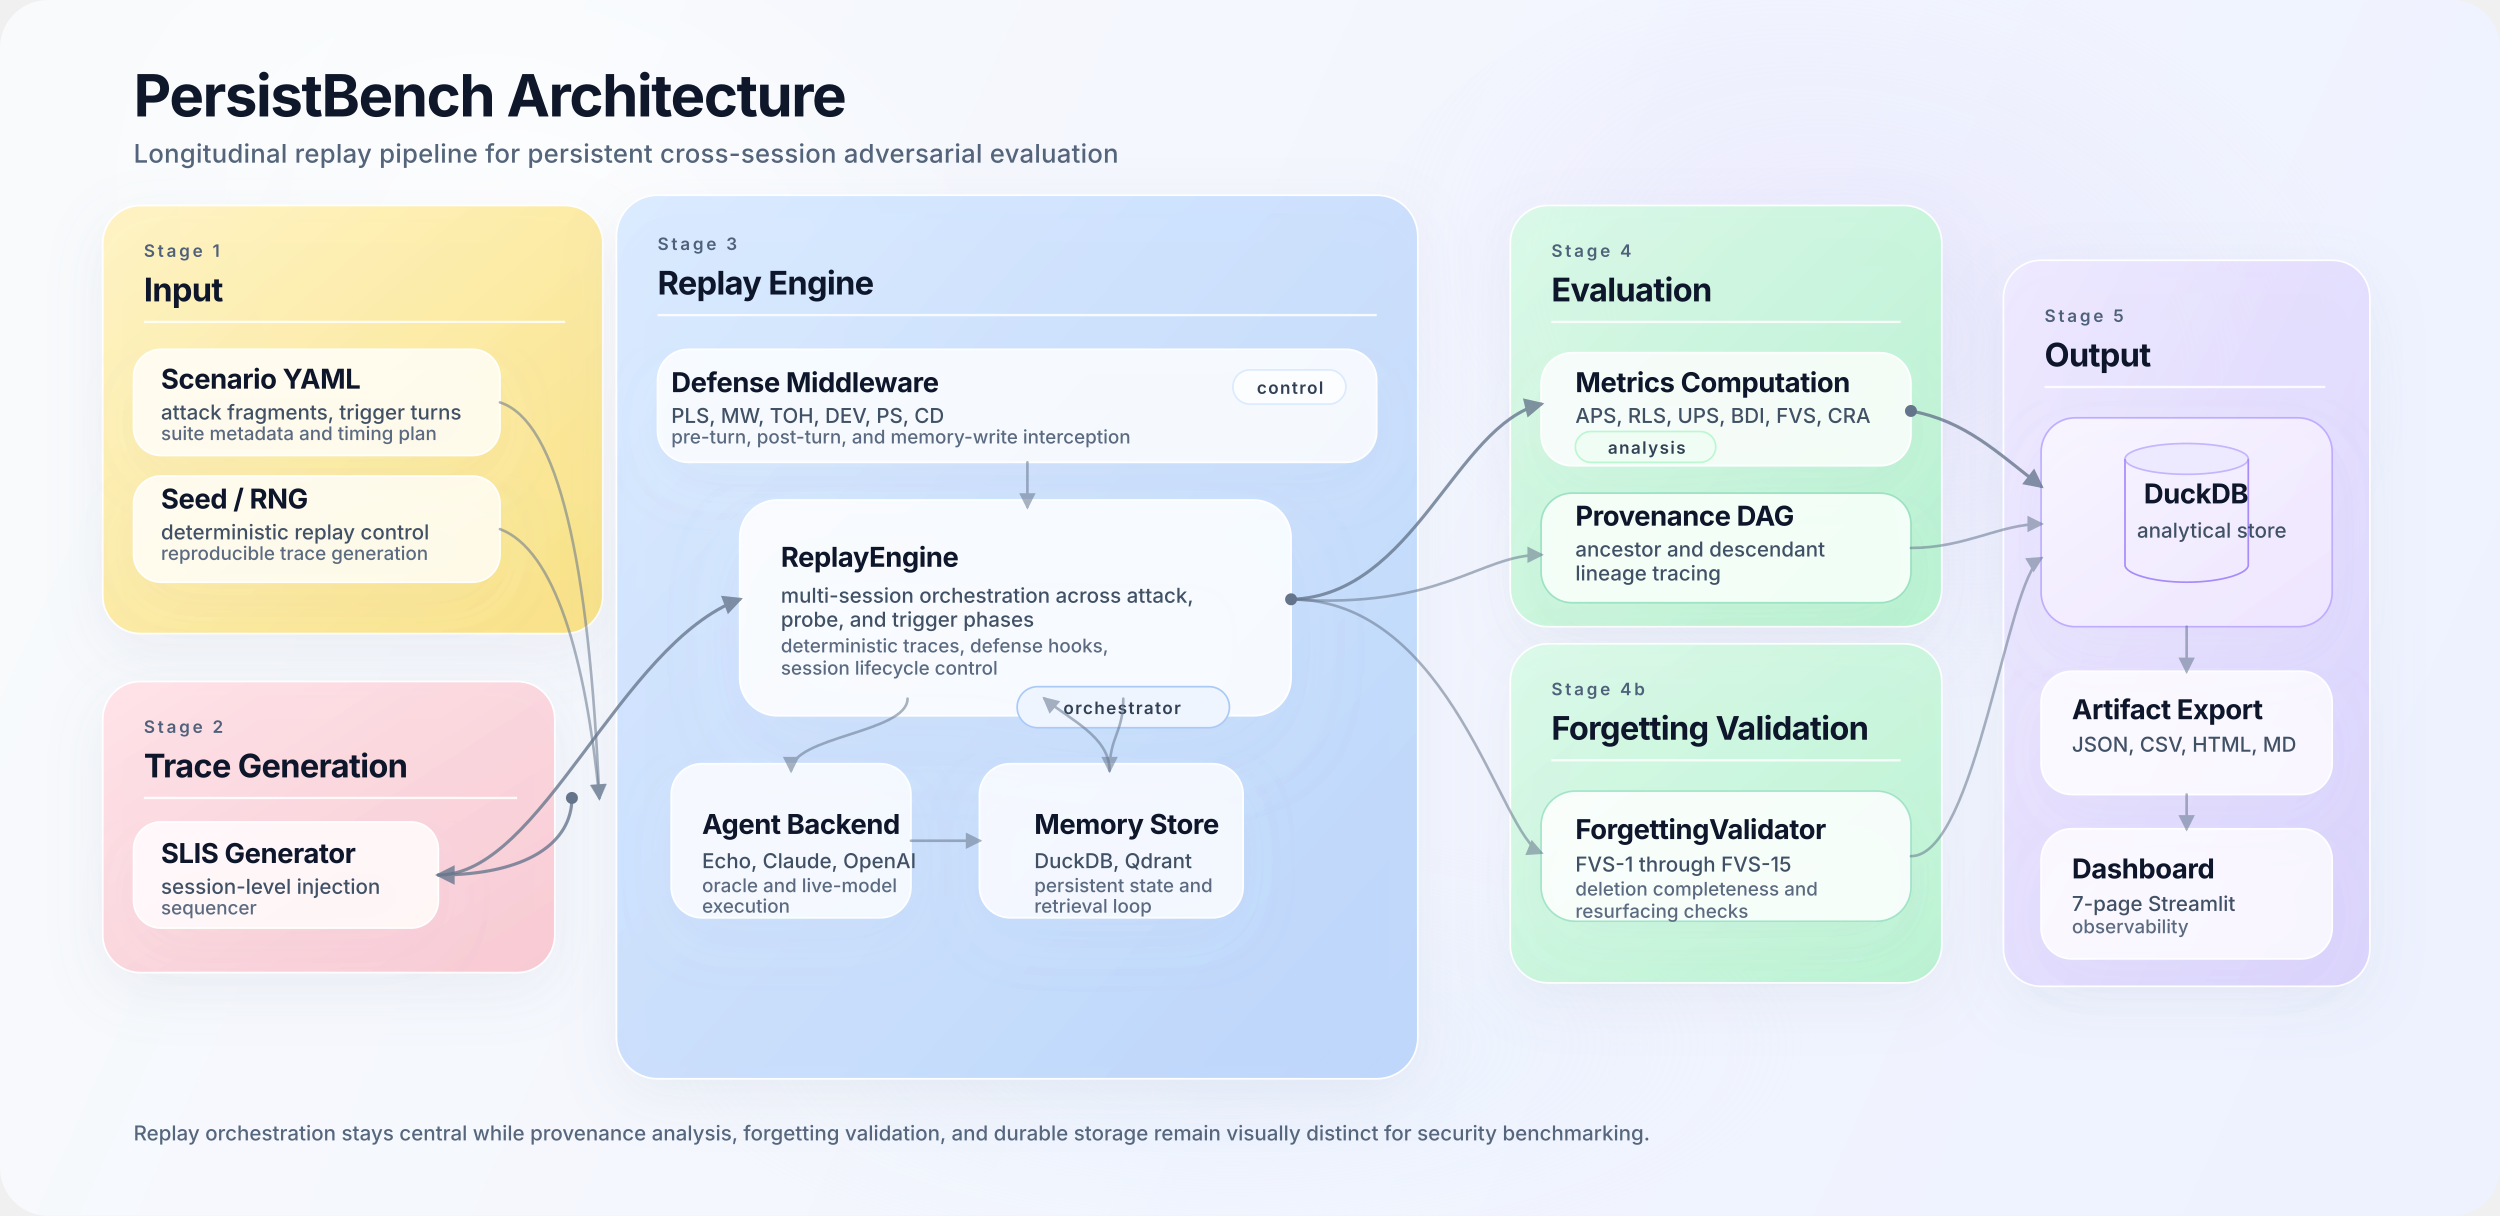
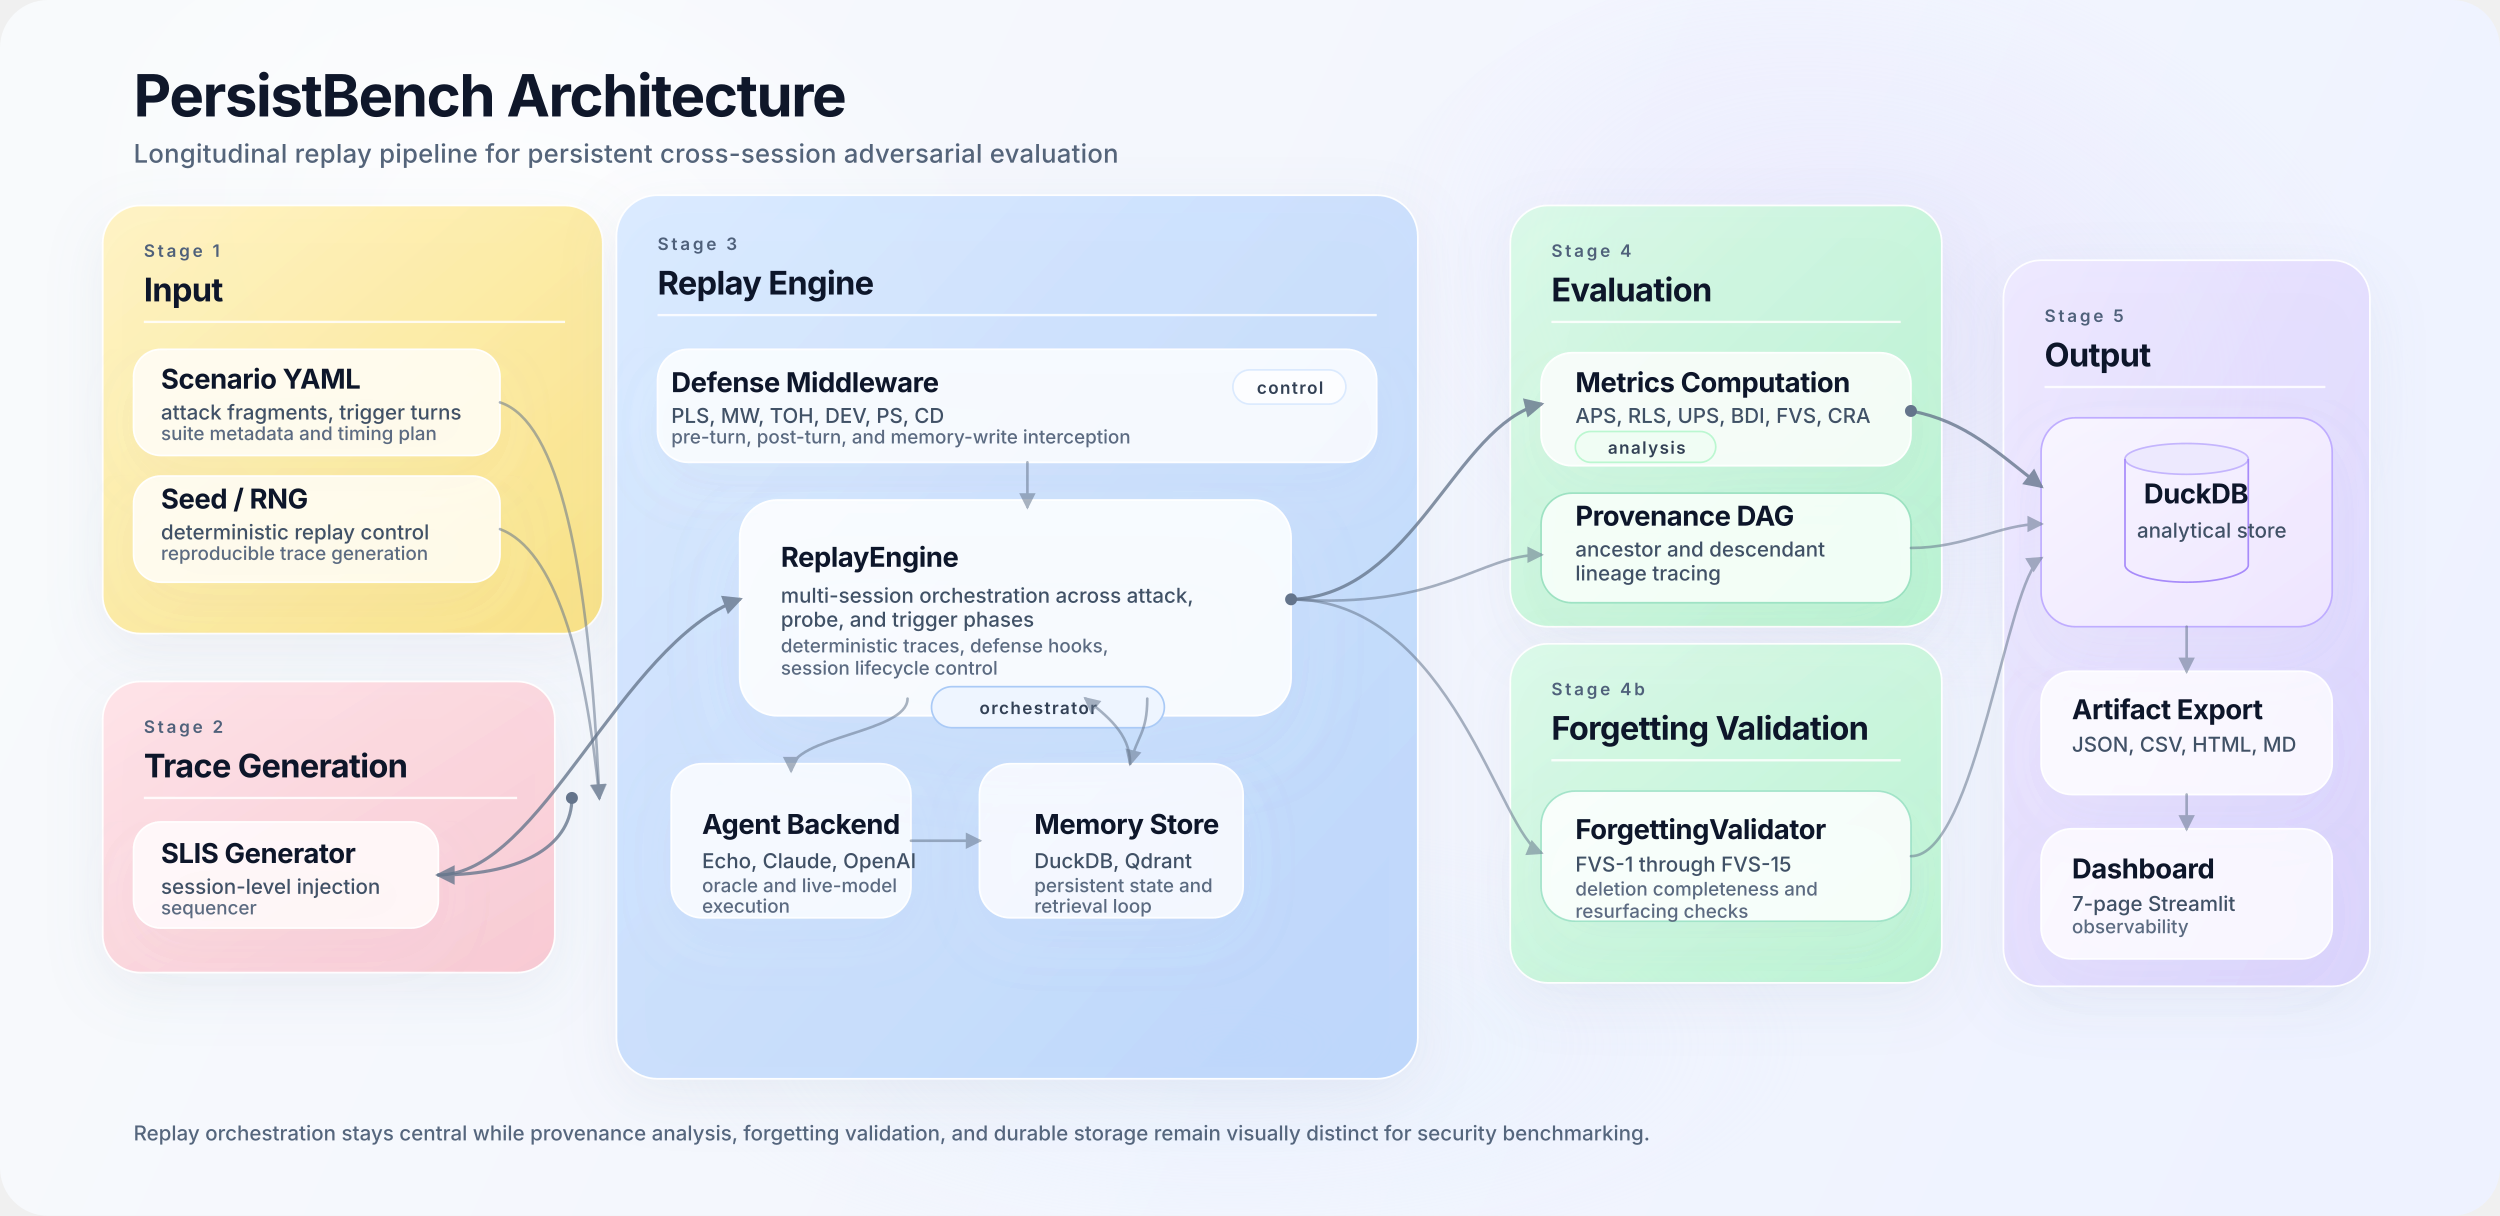
<svg xmlns="http://www.w3.org/2000/svg" width="1460" height="710" viewBox="0 0 1460 710" fill="none" role="img" aria-labelledby="title desc">
  <defs>
    <linearGradient id="bg" x1="80" y1="60" x2="1380" y2="650" gradientUnits="userSpaceOnUse">
      <stop offset="0" stop-color="#f8fafc" />
      <stop offset="1" stop-color="#eef2ff" />
    </linearGradient>
    <radialGradient id="glowA" cx="0" cy="0" r="1" gradientUnits="userSpaceOnUse" gradientTransform="translate(320 160) rotate(28) scale(300 220)">
      <stop offset="0" stop-color="#ffffff" stop-opacity="0.9" />
      <stop offset="1" stop-color="#ffffff" stop-opacity="0" />
    </radialGradient>
    <radialGradient id="glowB" cx="0" cy="0" r="1" gradientUnits="userSpaceOnUse" gradientTransform="translate(1100 190) rotate(18) scale(320 220)">
      <stop offset="0" stop-color="#ddd6fe" stop-opacity="0.38" />
      <stop offset="1" stop-color="#ddd6fe" stop-opacity="0" />
    </radialGradient>
    <radialGradient id="glowC" cx="0" cy="0" r="1" gradientUnits="userSpaceOnUse" gradientTransform="translate(720 610) rotate(90) scale(130 340)">
      <stop offset="0" stop-color="#dbeafe" stop-opacity="0.31" />
      <stop offset="1" stop-color="#dbeafe" stop-opacity="0" />
    </radialGradient>
    <linearGradient id="inputPanel" x1="0" y1="0" x2="1" y2="1">
      <stop offset="0" stop-color="#fff2bf" />
      <stop offset="1" stop-color="#f9df79" />
    </linearGradient>
    <linearGradient id="tracePanel" x1="0" y1="0" x2="1" y2="1">
      <stop offset="0" stop-color="#ffe1e5" />
      <stop offset="1" stop-color="#f8c5cf" />
    </linearGradient>
    <linearGradient id="replayPanel" x1="0" y1="0" x2="1" y2="1">
      <stop offset="0" stop-color="#d7e8ff" />
      <stop offset="1" stop-color="#b8d4fb" />
    </linearGradient>
    <linearGradient id="evalPanel" x1="0" y1="0" x2="1" y2="1">
      <stop offset="0" stop-color="#d9fae6" />
      <stop offset="1" stop-color="#b2f2cb" />
    </linearGradient>
    <linearGradient id="outputPanel" x1="0" y1="0" x2="1" y2="1">
      <stop offset="0" stop-color="#eee9ff" />
      <stop offset="1" stop-color="#d8cffd" />
    </linearGradient>
    <linearGradient id="duckdbCard" x1="0" y1="0" x2="1" y2="1">
      <stop offset="0" stop-color="#faf7ff" />
      <stop offset="1" stop-color="#efe6ff" />
    </linearGradient>
    <filter id="panelShadow" x="-20%" y="-20%" width="140%" height="180%">
      <feDropShadow dx="0" dy="10" stdDeviation="16" flood-color="#94a3b8" flood-opacity="0.14" />
    </filter>
    <filter id="cardShadow" x="-20%" y="-20%" width="140%" height="180%">
      <feDropShadow dx="0" dy="5" stdDeviation="7" flood-color="#94a3b8" flood-opacity="0.10" />
      <feDropShadow dx="0" dy="12" stdDeviation="18" flood-color="#cbd5e1" flood-opacity="0.07" />
    </filter>
    <filter id="focusShadow" x="-20%" y="-20%" width="140%" height="190%">
      <feDropShadow dx="0" dy="8" stdDeviation="10" flood-color="#7aa2d8" flood-opacity="0.16" />
      <feDropShadow dx="0" dy="18" stdDeviation="24" flood-color="#cbd5e1" flood-opacity="0.08" />
    </filter>
    <filter id="accentShadow" x="-20%" y="-20%" width="140%" height="190%">
      <feDropShadow dx="0" dy="6" stdDeviation="8" flood-color="#94a3b8" flood-opacity="0.12" />
      <feDropShadow dx="0" dy="14" stdDeviation="18" flood-color="#d8dee9" flood-opacity="0.08" />
    </filter>
    <marker id="arrow" viewBox="0 0 10 10" refX="8.3" refY="5" markerWidth="6.2" markerHeight="6.2" orient="auto-start-reverse">
      <path d="M0 0L10 5L0 10V0Z" fill="#64748b" />
    </marker>
    <style>
      .title { font: 700 34px 'Inter', 'IBM Plex Sans', 'Segoe UI', sans-serif; fill: #0f172a; letter-spacing: -0.025em; }
      .subtitle { font: 450 15px 'Inter', 'IBM Plex Sans', 'Segoe UI', sans-serif; fill: #54647a; letter-spacing: 0.01em; }
      .section { font: 650 19px 'Inter', 'IBM Plex Sans', 'Segoe UI', sans-serif; fill: #0f172a; letter-spacing: -0.02em; }
      .sectionMeta { font: 600 10px 'Inter', 'IBM Plex Sans', 'Segoe UI', sans-serif; fill: #4f617a; letter-spacing: 0.16em; text-transform: uppercase; }
      .nodeTitle { font: 650 16px 'Inter', 'IBM Plex Sans', 'Segoe UI', sans-serif; fill: #0f172a; letter-spacing: -0.015em; }
      .nodeMeta { font: 500 12px 'Inter', 'IBM Plex Sans', 'Segoe UI', sans-serif; fill: #415166; }
      .smallMeta { font: 500 11px 'Inter', 'IBM Plex Sans', 'Segoe UI', sans-serif; fill: #5b6b81; }
      .chip { font: 600 10px 'Inter', 'IBM Plex Sans', 'Segoe UI', sans-serif; fill: #334155; letter-spacing: 0.08em; text-transform: uppercase; }
      .connector { stroke: #64748b; stroke-width: 1.85; fill: none; stroke-linecap: round; stroke-linejoin: round; marker-end: url(#arrow); opacity: 0.78; }
      .connectorSoft { stroke: #64748b; stroke-width: 1.55; fill: none; stroke-linecap: round; stroke-linejoin: round; marker-end: url(#arrow); opacity: 0.54; }
      .mutedLine { stroke: #ffffff; stroke-opacity: 0.85; stroke-width: 1.35; }
    </style>
  </defs>
  <rect width="1460" height="710" rx="28" fill="url(#bg)" />
  <ellipse cx="320" cy="160" rx="300" ry="220" fill="url(#glowA)" />
  <ellipse cx="1100" cy="190" rx="320" ry="220" fill="url(#glowB)" />
  <ellipse cx="720" cy="610" rx="340" ry="130" fill="url(#glowC)" />
  <text x="78" y="68" class="title">PersistBench Architecture</text>
  <text x="78" y="95" class="subtitle">Longitudinal replay pipeline for persistent cross-session adversarial evaluation</text>
  <g filter="url(#panelShadow)">
    <rect x="60" y="120" width="292" height="250" rx="22" fill="url(#inputPanel)" fill-opacity="0.90" stroke="#ffffff" stroke-opacity="0.94" />
    <text x="84" y="150" class="sectionMeta">Stage 1</text>
    <text x="84" y="176" class="section">Input</text>
    <path d="M84 188H330" class="mutedLine" />
    <g filter="url(#cardShadow)">
      <rect x="78" y="204" width="214" height="62" rx="16" fill="#ffffff" fill-opacity="0.78" stroke="#ffffff" stroke-opacity="0.96" />
      <text x="94" y="227" class="nodeTitle">Scenario YAML</text>
      <text x="94" y="245" class="nodeMeta">attack fragments, trigger turns</text>
      <text x="94" y="257" class="smallMeta">suite metadata and timing plan</text>
    </g>
    <g filter="url(#cardShadow)">
      <rect x="78" y="278" width="214" height="62" rx="16" fill="#ffffff" fill-opacity="0.78" stroke="#ffffff" stroke-opacity="0.96" />
      <text x="94" y="297" class="nodeTitle">Seed / RNG</text>
      <text x="94" y="315" class="nodeMeta">deterministic replay control</text>
      <text x="94" y="327" class="smallMeta">reproducible trace generation</text>
    </g>
  </g>
  <g filter="url(#panelShadow)">
    <rect x="60" y="398" width="264" height="170" rx="22" fill="url(#tracePanel)" fill-opacity="0.90" stroke="#ffffff" stroke-opacity="0.94" />
    <text x="84" y="428" class="sectionMeta">Stage 2</text>
    <text x="84" y="454" class="section">Trace Generation</text>
    <path d="M84 466H302" class="mutedLine" />
    <g filter="url(#cardShadow)">
      <rect x="78" y="480" width="178" height="62" rx="16" fill="#ffffff" fill-opacity="0.78" stroke="#ffffff" stroke-opacity="0.96" />
      <text x="94" y="504" class="nodeTitle">SLIS Generator</text>
      <text x="94" y="522" class="nodeMeta">session-level injection</text>
      <text x="94" y="534" class="smallMeta">sequencer</text>
    </g>
  </g>
  <g filter="url(#panelShadow)">
    <rect x="360" y="114" width="468" height="516" rx="24" fill="url(#replayPanel)" fill-opacity="0.91" stroke="#ffffff" stroke-opacity="0.96" />
    <text x="384" y="146" class="sectionMeta">Stage 3</text>
    <text x="384" y="172" class="section">Replay Engine</text>
    <path d="M384 184H804" class="mutedLine" />
    <g filter="url(#cardShadow)">
      <rect x="384" y="204" width="420" height="66" rx="18" fill="#ffffff" fill-opacity="0.80" stroke="#ffffff" stroke-opacity="0.97" />
      <text x="392" y="229" class="nodeTitle">Defense Middleware</text>
      <text x="392" y="247" class="nodeMeta">PLS, MW, TOH, DEV, PS, CD</text>
      <text x="392" y="259" class="smallMeta">pre-turn, post-turn, and memory-write interception</text>
      <rect x="720" y="216" width="66" height="20" rx="10" fill="#ffffff" fill-opacity="0.7" stroke="#dbeafe" />
      <text x="734" y="230" class="chip">control</text>
    </g>
    <g filter="url(#focusShadow)">
      <rect x="432" y="292" width="322" height="126" rx="22" fill="#ffffff" fill-opacity="0.84" stroke="#ffffff" stroke-opacity="0.99" />
      <text x="456" y="331" class="nodeTitle">ReplayEngine</text>
      <text x="456" y="352" class="nodeMeta">multi-session orchestration across attack,</text>
      <text x="456" y="366" class="nodeMeta">probe, and trigger phases</text>
      <text x="456" y="381" class="smallMeta">deterministic traces, defense hooks,</text>
      <text x="456" y="394" class="smallMeta">session lifecycle control</text>
-       <rect x="594" y="401" width="124" height="24" rx="12" fill="#eef5ff" stroke="#aacaf6" />
-       <text x="621" y="417" class="chip">orchestrator</text>
+       <rect x="544" y="401" width="136" height="24" rx="12" fill="#eef5ff" stroke="#aacaf6" />
+       <text x="572" y="417" class="chip">orchestrator</text>
    </g>
    <g filter="url(#cardShadow)">
      <rect x="392" y="446" width="140" height="90" rx="18" fill="#ffffff" fill-opacity="0.78" stroke="#ffffff" stroke-opacity="0.96" />
      <text x="410" y="487" class="nodeTitle">Agent Backend</text>
      <text x="410" y="507" class="nodeMeta">Echo, Claude, OpenAI</text>
      <text x="410" y="521" class="smallMeta">oracle and live-model</text>
      <text x="410" y="533" class="smallMeta">execution</text>
    </g>
    <g filter="url(#cardShadow)">
      <rect x="572" y="446" width="154" height="90" rx="18" fill="#ffffff" fill-opacity="0.78" stroke="#ffffff" stroke-opacity="0.96" />
      <text x="604" y="487" class="nodeTitle">Memory Store</text>
      <text x="604" y="507" class="nodeMeta">DuckDB, Qdrant</text>
      <text x="604" y="521" class="smallMeta">persistent state and</text>
      <text x="604" y="533" class="smallMeta">retrieval loop</text>
    </g>
  </g>
  <g filter="url(#panelShadow)">
    <rect x="882" y="120" width="252" height="246" rx="22" fill="url(#evalPanel)" fill-opacity="0.89" stroke="#ffffff" stroke-opacity="0.94" />
    <text x="906" y="150" class="sectionMeta">Stage 4</text>
    <text x="906" y="176" class="section">Evaluation</text>
    <path d="M906 188H1110" class="mutedLine" />
    <g filter="url(#cardShadow)">
      <rect x="900" y="206" width="216" height="66" rx="18" fill="#ffffff" fill-opacity="0.80" stroke="#ffffff" stroke-opacity="0.97" />
      <text x="920" y="229" class="nodeTitle">Metrics Computation</text>
      <text x="920" y="247" class="nodeMeta">APS, RLS, UPS, BDI, FVS, CRA</text>
      <rect x="920" y="252" width="82" height="18" rx="9" fill="#f0fdf4" stroke="#bbf7d0" />
      <text x="939" y="265" class="chip">analysis</text>
    </g>
    <g filter="url(#accentShadow)">
      <rect x="900" y="288" width="216" height="64" rx="18" fill="#fafffc" fill-opacity="0.86" stroke="#8fddb9" stroke-opacity="0.82" />
      <text x="920" y="307" class="nodeTitle">Provenance DAG</text>
      <text x="920" y="325" class="nodeMeta">ancestor and descendant</text>
      <text x="920" y="339" class="nodeMeta">lineage tracing</text>
    </g>
  </g>
  <g filter="url(#panelShadow)">
    <rect x="882" y="376" width="252" height="198" rx="22" fill="url(#evalPanel)" fill-opacity="0.86" stroke="#ffffff" stroke-opacity="0.94" />
    <text x="906" y="406" class="sectionMeta">Stage 4b</text>
    <text x="906" y="432" class="section">Forgetting Validation</text>
    <path d="M906 444H1110" class="mutedLine" />
    <g filter="url(#accentShadow)">
      <rect x="900" y="462" width="216" height="76" rx="20" fill="#ffffff" fill-opacity="0.85" stroke="#92dec0" stroke-opacity="0.78" />
      <text x="920" y="490" class="nodeTitle">ForgettingValidator</text>
      <text x="920" y="509" class="nodeMeta">FVS-1 through FVS-15</text>
      <text x="920" y="523" class="smallMeta">deletion completeness and</text>
      <text x="920" y="536" class="smallMeta">resurfacing checks</text>
    </g>
  </g>
  <g filter="url(#panelShadow)">
    <rect x="1170" y="152" width="214" height="424" rx="22" fill="url(#outputPanel)" fill-opacity="0.89" stroke="#ffffff" stroke-opacity="0.94" />
    <text x="1194" y="188" class="sectionMeta">Stage 5</text>
    <text x="1194" y="214" class="section">Output</text>
    <path d="M1194 226H1358" class="mutedLine" />
    <g filter="url(#accentShadow)">
      <rect x="1192" y="244" width="170" height="122" rx="20" fill="url(#duckdbCard)" fill-opacity="0.92" stroke="#baa7ff" stroke-opacity="0.9" />
      <ellipse cx="1277" cy="268" rx="36" ry="9" fill="#ede9fe" stroke="#c4b5fd" />
      <path d="M1241 268V330C1241 335 1257 340 1277 340C1297 340 1313 335 1313 330V268" stroke="#a78bfa" fill="none" />
      <text x="1252" y="294" class="nodeTitle">DuckDB</text>
      <text x="1248" y="314" class="nodeMeta">analytical store</text>
    </g>
    <g filter="url(#cardShadow)">
      <rect x="1192" y="392" width="170" height="72" rx="18" fill="#ffffff" fill-opacity="0.78" stroke="#ffffff" stroke-opacity="0.96" />
      <text x="1210" y="420" class="nodeTitle">Artifact Export</text>
      <text x="1210" y="439" class="nodeMeta">JSON, CSV, HTML, MD</text>
    </g>
    <g filter="url(#cardShadow)">
      <rect x="1192" y="484" width="170" height="76" rx="18" fill="#ffffff" fill-opacity="0.78" stroke="#ffffff" stroke-opacity="0.96" />
      <text x="1210" y="513" class="nodeTitle">Dashboard</text>
      <text x="1210" y="532" class="nodeMeta">7-page Streamlit</text>
      <text x="1210" y="545" class="smallMeta">observability</text>
    </g>
  </g>
  <path class="connectorSoft" d="M292 235C326 246 344 328 350 466" />
  <path class="connectorSoft" d="M292 309C324 321 342 384 350 466" />
  <path class="connector" d="M334 466C334 492 308 511 256 511" />
  <path class="connector" d="M256 511C316 511 362 376 432 350" />
  <path class="connectorSoft" d="M600 270C600 280 600 286 600 296" />
  <path class="connectorSoft" d="M530 408C530 428 462 430 462 450" />
-   <path class="connectorSoft" d="M656 408C656 428 648 430 648 450" />
+   <path class="connectorSoft" d="M670 408C670 428 664 430 660 446" />
  <path class="connectorSoft" d="M532 491C546 491 558 491 572 491" />
-   <path class="connectorSoft" d="M648 450C648 430 624 420 610 408" />
+   <path class="connectorSoft" d="M660 446C660 428 646 418 634 408" />
  <path class="connector" d="M754 350C826 348 850 248 900 236" />
  <path class="connectorSoft" d="M754 350C842 356 864 324 900 324" />
  <path class="connectorSoft" d="M754 350C848 350 876 488 900 498" />
  <path class="connector" d="M1116 240C1148 246 1166 264 1192 284" />
  <path class="connectorSoft" d="M1116 320C1148 320 1168 306 1192 306" />
  <path class="connectorSoft" d="M1116 500C1154 500 1172 338 1192 326" />
  <path class="connectorSoft" d="M1277 366C1277 376 1277 382 1277 392" />
  <path class="connectorSoft" d="M1277 464C1277 472 1277 476 1277 484" />
  <circle cx="334" cy="466" r="3.5" fill="#64748b" />
  <circle cx="754" cy="350" r="3.5" fill="#64748b" />
  <circle cx="1116" cy="240" r="3.5" fill="#64748b" />
  <text x="78" y="666" style="font: 500 12px 'Inter', 'IBM Plex Sans', 'Segoe UI', sans-serif; fill: #55667d;">Replay orchestration stays central while provenance analysis, forgetting validation, and durable storage remain visually distinct for security benchmarking.</text>
</svg>
